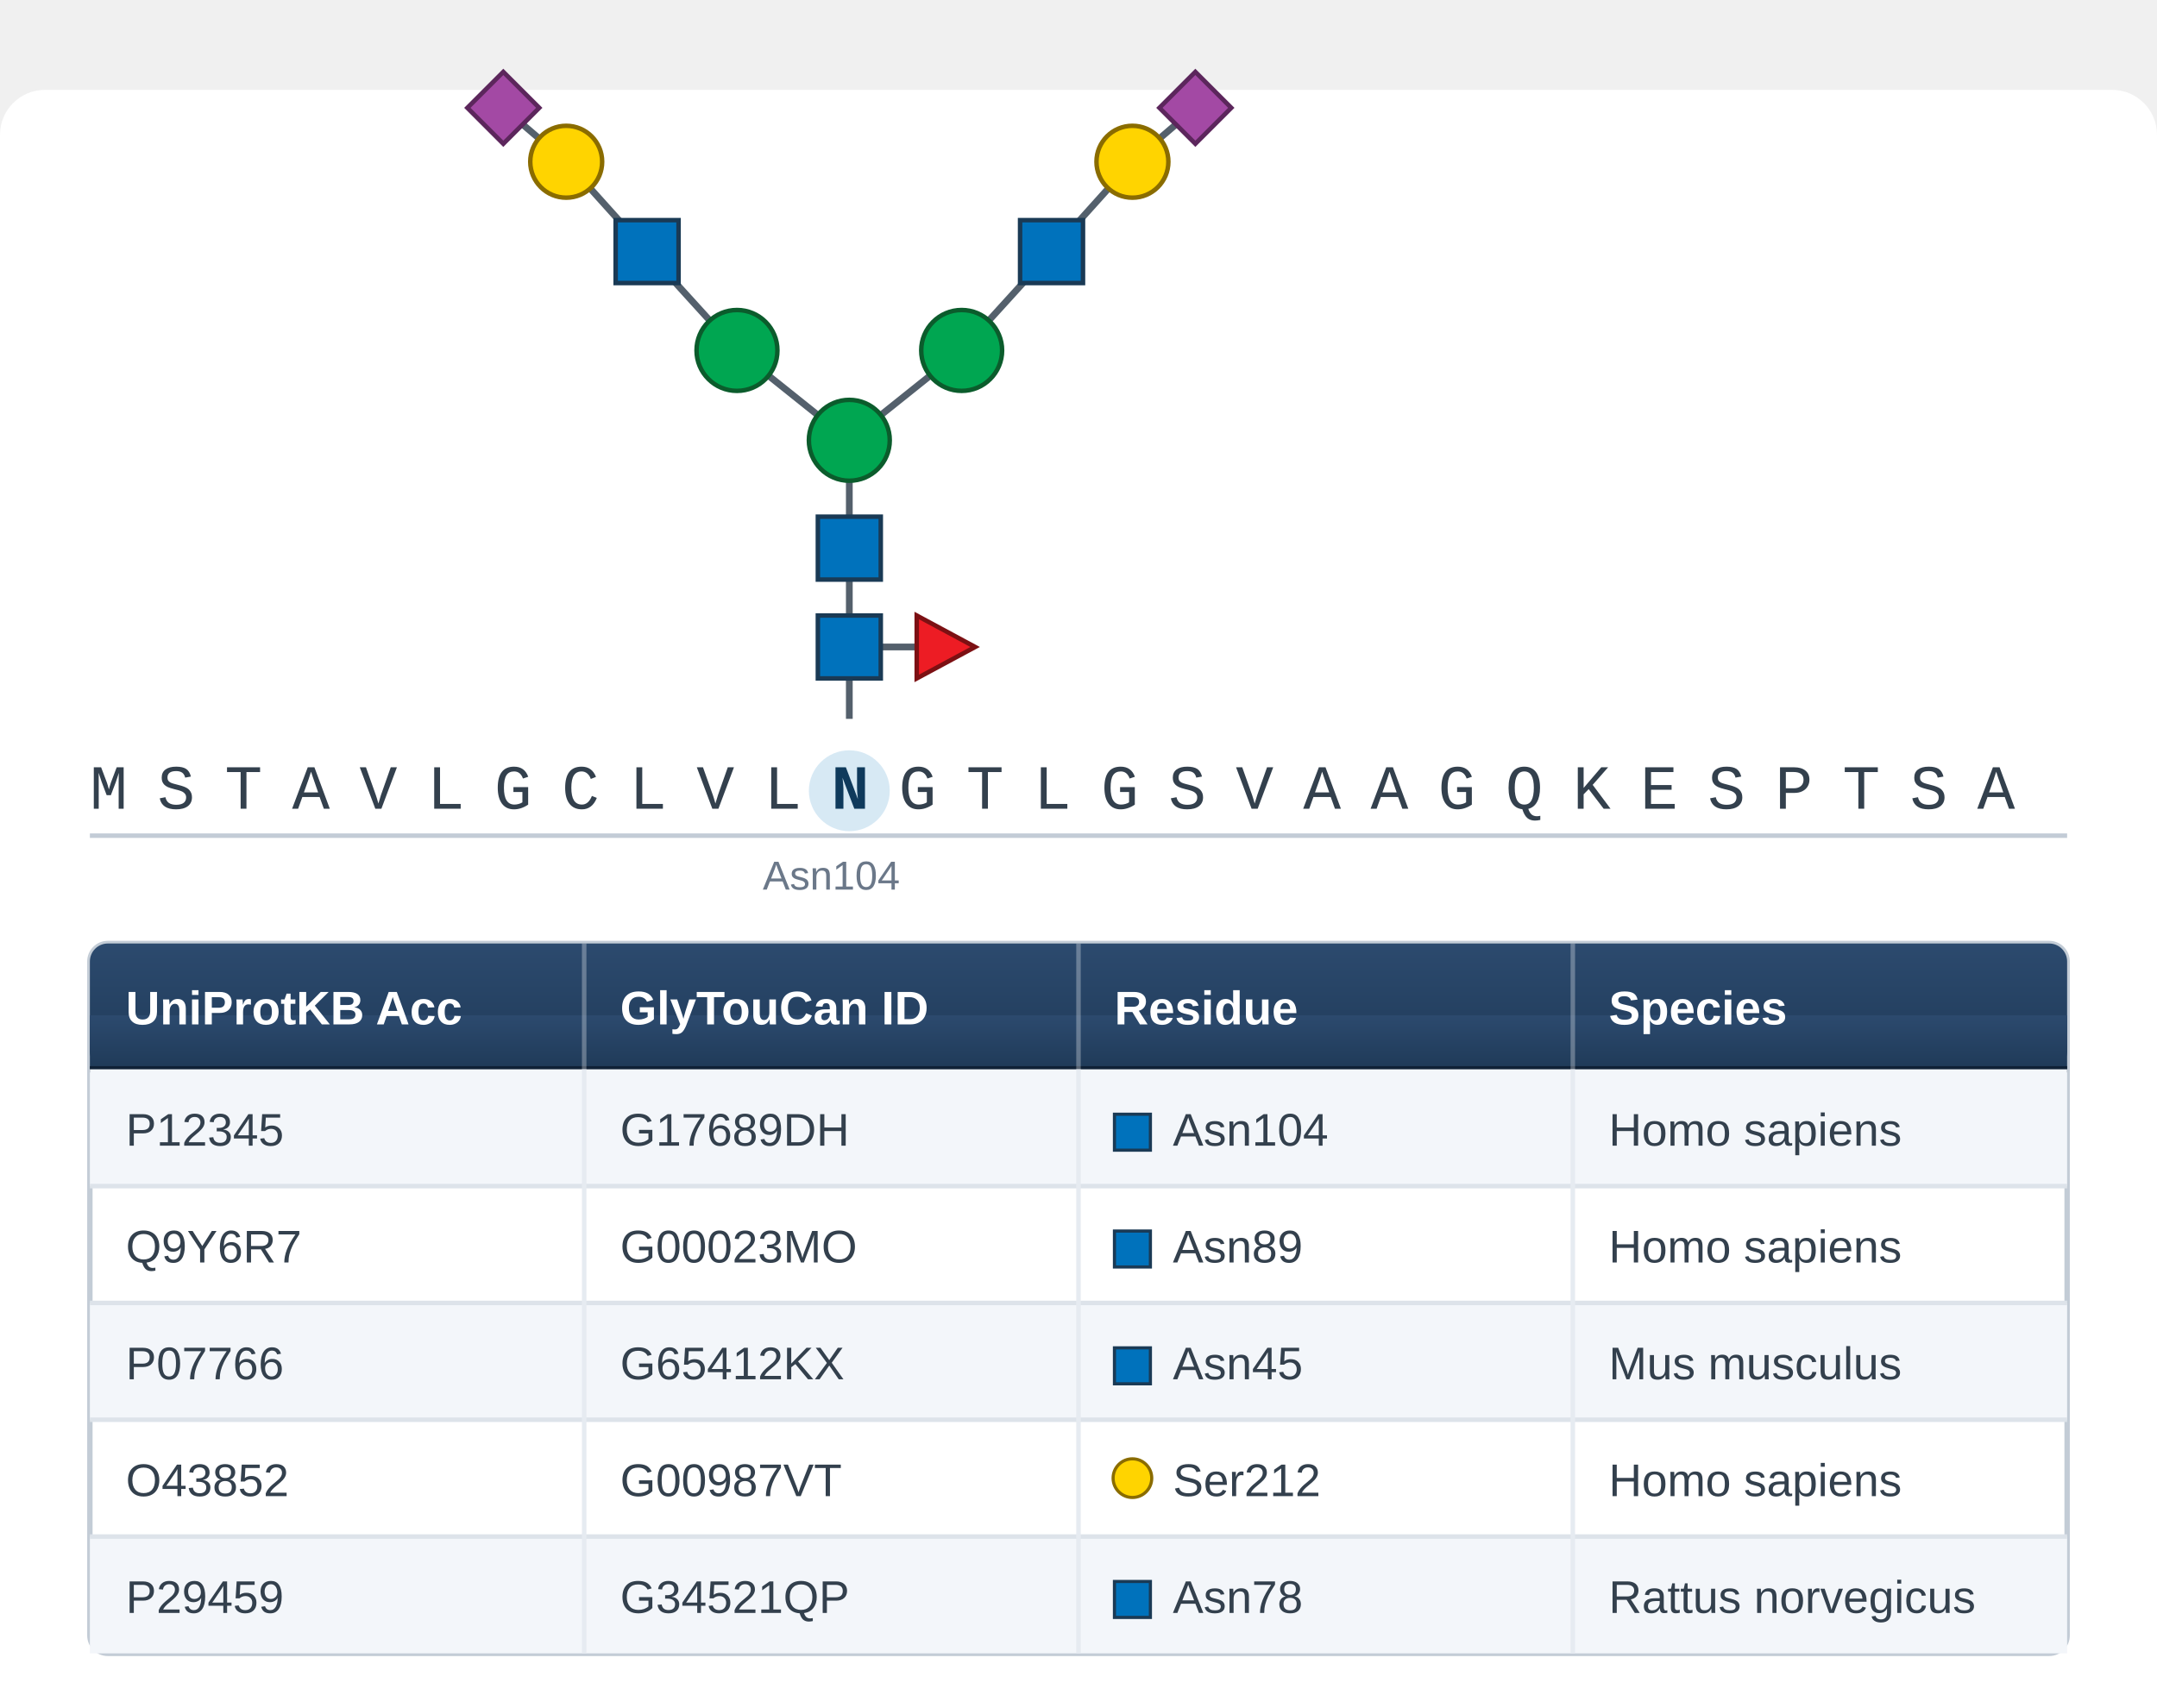
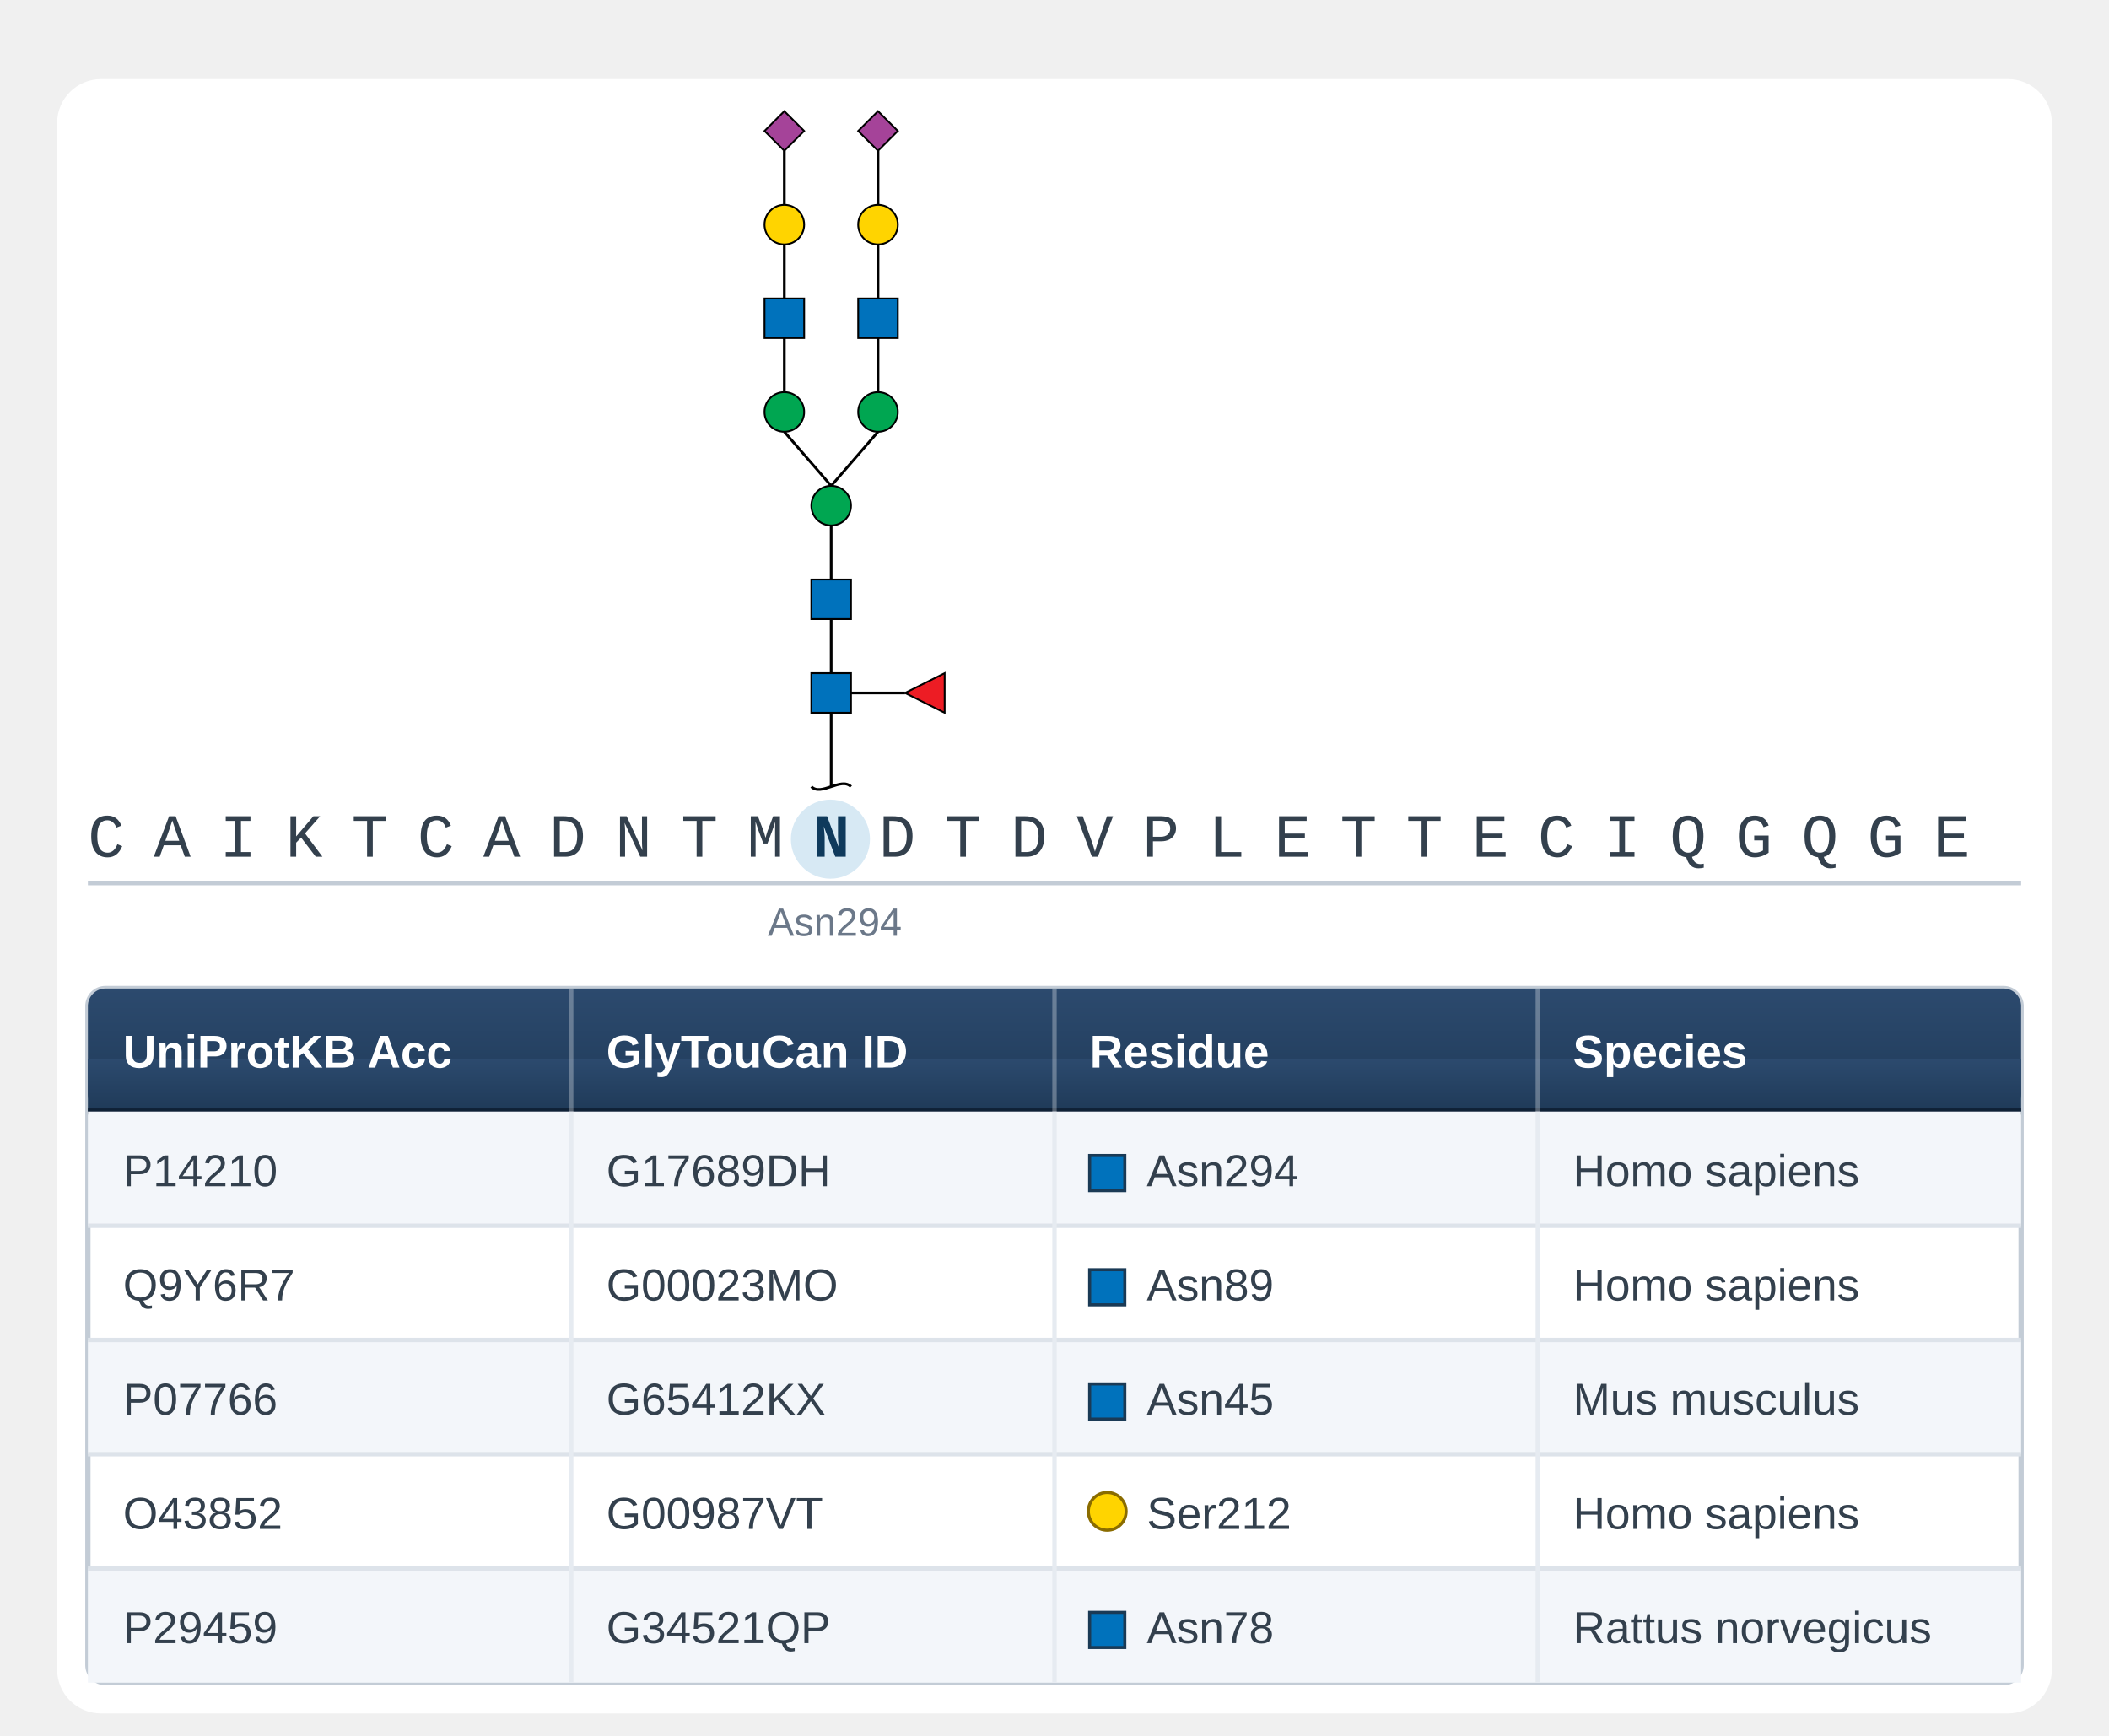
- <svg xmlns="http://www.w3.org/2000/svg" viewBox="0 -10 480 380">
+ <svg xmlns="http://www.w3.org/2000/svg" viewBox="0 -25 480 395">
  <defs>
    <linearGradient id="cardBg" x1="0" y1="0" x2="1" y2="1">
      <stop offset="0%" stop-color="#ffffff" />
      <stop offset="100%" stop-color="#ffffff" />
    </linearGradient>
    <linearGradient id="headerFill" x1="0" y1="0" x2="0" y2="1">
      <stop offset="0%" stop-color="#2c4a6e" />
      <stop offset="100%" stop-color="#1f3a58" />
    </linearGradient>
+     <clipPath clipPathUnits="userSpaceOnUse" id="gly-cp1">
+       <path d="M342 82 L364 82 L364 104 L342 104 Z" />
+     </clipPath>
+     <clipPath clipPathUnits="userSpaceOnUse" id="gly-cp2">
+       <path d="M290 82 L312 82 L312 104 L290 104 Z" />
+     </clipPath>
+     <clipPath clipPathUnits="userSpaceOnUse" id="gly-cp3">
+       <circle cx="249" cy="93" r="11" />
+     </clipPath>
+     <clipPath clipPathUnits="userSpaceOnUse" id="gly-cp4">
+       <circle cx="197" cy="119" r="11" />
+     </clipPath>
+     <clipPath clipPathUnits="userSpaceOnUse" id="gly-cp5">
+       <path d="M134 108 L156 108 L156 130 L134 130 Z" />
+     </clipPath>
+     <clipPath clipPathUnits="userSpaceOnUse" id="gly-cp6">
+       <circle cx="93" cy="119" r="11" />
+     </clipPath>
+     <clipPath clipPathUnits="userSpaceOnUse" id="gly-cp7">
+       <polygon points="41 108 52 119 41 130 30 119" />
+     </clipPath>
+     <clipPath clipPathUnits="userSpaceOnUse" id="gly-cp8">
+       <circle cx="197" cy="67" r="11" />
+     </clipPath>
+     <clipPath clipPathUnits="userSpaceOnUse" id="gly-cp9">
+       <path d="M134 56 L156 56 L156 78 L134 78 Z" />
+     </clipPath>
+     <clipPath clipPathUnits="userSpaceOnUse" id="gly-cp10">
+       <circle cx="93" cy="67" r="11" />
+     </clipPath>
+     <clipPath clipPathUnits="userSpaceOnUse" id="gly-cp11">
+       <polygon points="41 56 52 67 41 78 30 67" />
+     </clipPath>
+     <clipPath clipPathUnits="userSpaceOnUse" id="gly-cp12">
+       <polygon points="353 52 342 30 364 30" />
+     </clipPath>
  </defs>
-   <rect x="0" y="10" width="480" height="380" rx="10" fill="url(#cardBg)" />
-   <g stroke="#54606c" stroke-width="1.5">
-     <line x1="189" y1="150" x2="189" y2="136" />
-     <line x1="189" y1="129" x2="189" y2="112" />
-     <line x1="189" y1="134" x2="207" y2="134" />
-     <line x1="189" y1="105" x2="189" y2="88" />
-     <line x1="189" y1="88" x2="164" y2="68" />
-     <line x1="189" y1="88" x2="214" y2="68" />
-     <line x1="164" y1="68" x2="144" y2="46" />
-     <line x1="214" y1="68" x2="234" y2="46" />
-     <line x1="144" y1="46" x2="126" y2="26" />
-     <line x1="234" y1="46" x2="252" y2="26" />
-     <line x1="126" y1="26" x2="112" y2="14" />
-     <line x1="252" y1="26" x2="266" y2="14" />
+   <rect x="13" y="-7" width="454" height="372" rx="10" fill="url(#cardBg)" />
+   <g transform="translate(174, -12) scale(0.41) translate(130, 0) rotate(90)">
+     <path d="M405 82 C399.5 87.5 410.5 98.5 405 104" style="fill:none; stroke:black; stroke-width:1.5;" />
+     <line x1="405" y1="93" x2="364" y2="93" stroke="black" stroke-width="1.5" />
+     <line x1="342" y1="93" x2="312" y2="93" stroke="black" stroke-width="1.5" />
+     <line x1="290" y1="93" x2="260" y2="93" stroke="black" stroke-width="1.5" />
+     <line x1="238" y1="93" x2="208" y2="119" stroke="black" stroke-width="1.5" />
+     <line x1="238" y1="93" x2="208" y2="67" stroke="black" stroke-width="1.5" />
+     <line x1="353" y1="82" x2="353" y2="52" stroke="black" stroke-width="1.5" />
+     <line x1="186" y1="119" x2="156" y2="119" stroke="black" stroke-width="1.5" />
+     <line x1="134" y1="119" x2="104" y2="119" stroke="black" stroke-width="1.5" />
+     <line x1="82" y1="119" x2="52" y2="119" stroke="black" stroke-width="1.5" />
+     <line x1="186" y1="67" x2="156" y2="67" stroke="black" stroke-width="1.5" />
+     <line x1="134" y1="67" x2="104" y2="67" stroke="black" stroke-width="1.5" />
+     <line x1="82" y1="67" x2="52" y2="67" stroke="black" stroke-width="1.5" />
+     <rect x="342" y="82" width="22" height="22" fill="white" stroke="none" />
+     <rect x="342" y="82" width="22" height="22" fill="rgb(0,114,188)" stroke="none" clip-path="url(#gly-cp1)" />
+     <rect x="342" y="82" width="22" height="22" fill="none" stroke="black" stroke-width="1" />
+     <rect x="290" y="82" width="22" height="22" fill="white" stroke="none" />
+     <rect x="290" y="82" width="22" height="22" fill="rgb(0,114,188)" stroke="none" clip-path="url(#gly-cp2)" />
+     <rect x="290" y="82" width="22" height="22" fill="none" stroke="black" stroke-width="1" />
+     <circle cx="249" cy="93" r="11" fill="white" stroke="none" />
+     <circle cx="249" cy="93" r="11" fill="rgb(0,166,81)" stroke="none" clip-path="url(#gly-cp3)" />
+     <circle cx="249" cy="93" r="11" fill="none" stroke="black" stroke-width="1" />
+     <circle cx="197" cy="119" r="11" fill="white" stroke="none" />
+     <circle cx="197" cy="119" r="11" fill="rgb(0,166,81)" stroke="none" clip-path="url(#gly-cp4)" />
+     <circle cx="197" cy="119" r="11" fill="none" stroke="black" stroke-width="1" />
+     <rect x="134" y="108" width="22" height="22" fill="white" stroke="none" />
+     <rect x="134" y="108" width="22" height="22" fill="rgb(0,114,188)" stroke="none" clip-path="url(#gly-cp5)" />
+     <rect x="134" y="108" width="22" height="22" fill="none" stroke="black" stroke-width="1" />
+     <circle cx="93" cy="119" r="11" fill="white" stroke="none" />
+     <circle cx="93" cy="119" r="11" fill="rgb(255,212,0)" stroke="none" clip-path="url(#gly-cp6)" />
+     <circle cx="93" cy="119" r="11" fill="none" stroke="black" stroke-width="1" />
+     <polygon points="41 108 52 119 41 130 30 119" fill="white" stroke="none" />
+     <polygon points="41 108 52 119 41 130 30 119" fill="rgb(165,67,153)" stroke="none" clip-path="url(#gly-cp7)" />
+     <polygon points="41 108 52 119 41 130 30 119" fill="none" stroke="black" stroke-width="1" />
+     <circle cx="197" cy="67" r="11" fill="white" stroke="none" />
+     <circle cx="197" cy="67" r="11" fill="rgb(0,166,81)" stroke="none" clip-path="url(#gly-cp8)" />
+     <circle cx="197" cy="67" r="11" fill="none" stroke="black" stroke-width="1" />
+     <rect x="134" y="56" width="22" height="22" fill="white" stroke="none" />
+     <rect x="134" y="56" width="22" height="22" fill="rgb(0,114,188)" stroke="none" clip-path="url(#gly-cp9)" />
+     <rect x="134" y="56" width="22" height="22" fill="none" stroke="black" stroke-width="1" />
+     <circle cx="93" cy="67" r="11" fill="white" stroke="none" />
+     <circle cx="93" cy="67" r="11" fill="rgb(255,212,0)" stroke="none" clip-path="url(#gly-cp10)" />
+     <circle cx="93" cy="67" r="11" fill="none" stroke="black" stroke-width="1" />
+     <polygon points="41 56 52 67 41 78 30 67" fill="white" stroke="none" />
+     <polygon points="41 56 52 67 41 78 30 67" fill="rgb(165,67,153)" stroke="none" clip-path="url(#gly-cp11)" />
+     <polygon points="41 56 52 67 41 78 30 67" fill="none" stroke="black" stroke-width="1" />
+     <polygon points="353 52 342 30 364 30" fill="white" stroke="none" />
+     <polygon points="353 52 342 30 364 30" fill="rgb(237,28,36)" stroke="none" clip-path="url(#gly-cp12)" />
+     <polygon points="353 52 342 30 364 30" fill="none" stroke="black" stroke-width="1" />
  </g>
-   <rect x="182" y="127" width="14" height="14" fill="#0072bc" stroke="#1a3a55" stroke-width="1" />
-   <polygon points="217,134 204,141 204,127" fill="#ed1c24" stroke="#7c1013" stroke-width="1" />
-   <rect x="182" y="105" width="14" height="14" fill="#0072bc" stroke="#1a3a55" stroke-width="1" />
-   <circle cx="189" cy="88" r="9" fill="#00a651" stroke="#0b5c2c" stroke-width="1" />
-   <circle cx="164" cy="68" r="9" fill="#00a651" stroke="#0b5c2c" stroke-width="1" />
-   <circle cx="214" cy="68" r="9" fill="#00a651" stroke="#0b5c2c" stroke-width="1" />
-   <rect x="137" y="39" width="14" height="14" fill="#0072bc" stroke="#1a3a55" stroke-width="1" />
-   <rect x="227" y="39" width="14" height="14" fill="#0072bc" stroke="#1a3a55" stroke-width="1" />
-   <circle cx="126" cy="26" r="8" fill="#ffd400" stroke="#8a6c00" stroke-width="1" />
-   <circle cx="252" cy="26" r="8" fill="#ffd400" stroke="#8a6c00" stroke-width="1" />
-   <polygon points="112,6 120,14 112,22 104,14" fill="#a349a4" stroke="#5c265c" stroke-width="1" />
-   <polygon points="266,6 274,14 266,22 258,14" fill="#a349a4" stroke="#5c265c" stroke-width="1" />
  <g font-family="'Courier New', Courier, monospace" font-size="14" fill="#33404d">
    <circle cx="189" cy="166" r="9" fill="#0072bc" opacity="0.16" />
-     <text x="20" y="170">M</text>
-     <text x="35" y="170">S</text>
-     <text x="50" y="170">T</text>
-     <text x="65" y="170">A</text>
-     <text x="80" y="170">V</text>
-     <text x="95" y="170">L</text>
-     <text x="110" y="170">G</text>
-     <text x="125" y="170">C</text>
-     <text x="140" y="170">L</text>
-     <text x="155" y="170">V</text>
-     <text x="170" y="170">L</text>
+     <text x="20" y="170">C</text>
+     <text x="35" y="170">A</text>
+     <text x="50" y="170">I</text>
+     <text x="65" y="170">K</text>
+     <text x="80" y="170">T</text>
+     <text x="95" y="170">C</text>
+     <text x="110" y="170">A</text>
+     <text x="125" y="170">D</text>
+     <text x="140" y="170">N</text>
+     <text x="155" y="170">T</text>
+     <text x="170" y="170">M</text>
    <text x="185" y="170" font-weight="700" fill="#0f3a5c">N</text>
-     <text x="200" y="170">G</text>
+     <text x="200" y="170">D</text>
    <text x="215" y="170">T</text>
-     <text x="230" y="170">L</text>
-     <text x="245" y="170">G</text>
-     <text x="260" y="170">S</text>
-     <text x="275" y="170">V</text>
-     <text x="290" y="170">A</text>
-     <text x="305" y="170">A</text>
-     <text x="320" y="170">G</text>
-     <text x="335" y="170">Q</text>
-     <text x="350" y="170">K</text>
-     <text x="365" y="170">E</text>
-     <text x="380" y="170">S</text>
-     <text x="395" y="170">P</text>
-     <text x="410" y="170">T</text>
-     <text x="425" y="170">S</text>
-     <text x="440" y="170">A</text>
+     <text x="230" y="170">D</text>
+     <text x="245" y="170">V</text>
+     <text x="260" y="170">P</text>
+     <text x="275" y="170">L</text>
+     <text x="290" y="170">E</text>
+     <text x="305" y="170">T</text>
+     <text x="320" y="170">T</text>
+     <text x="335" y="170">E</text>
+     <text x="350" y="170">C</text>
+     <text x="365" y="170">I</text>
+     <text x="380" y="170">Q</text>
+     <text x="395" y="170">G</text>
+     <text x="410" y="170">Q</text>
+     <text x="425" y="170">G</text>
+     <text x="440" y="170">E</text>
  </g>
  <line x1="20" y1="176" x2="460" y2="176" stroke="#c3ccd6" stroke-width="1" />
-   <text x="185" y="188" text-anchor="middle" font-family="Arial, Helvetica, sans-serif" font-size="9" fill="#6b7889">Asn104</text>
+   <text x="190" y="188" text-anchor="middle" font-family="Arial, Helvetica, sans-serif" font-size="9" fill="#6b7889">Asn294</text>
  <g font-family="Arial, Helvetica, sans-serif">
    <rect x="20" y="200" width="440" height="158" rx="4" fill="#ffffff" stroke="#c3ccd6" stroke-width="1.2" />
    <rect x="20" y="200" width="440" height="28" rx="4" fill="url(#headerFill)" />
    <rect x="20" y="216" width="440" height="12" fill="url(#headerFill)" />
    <line x1="20" y1="228" x2="460" y2="228" stroke="#0f2136" stroke-width="1.4" />
    <line x1="130" y1="200" x2="130" y2="228" stroke="#ffffff" stroke-opacity="0.3" stroke-width="1" />
    <line x1="240" y1="200" x2="240" y2="228" stroke="#ffffff" stroke-opacity="0.3" stroke-width="1" />
    <line x1="350" y1="200" x2="350" y2="228" stroke="#ffffff" stroke-opacity="0.3" stroke-width="1" />
    <g font-size="10.5" font-weight="700" fill="#ffffff">
      <text x="28" y="218">UniProtKB Acc</text>
      <text x="248" y="218">Residue</text>
      <text x="358" y="218">Species</text>
      <text x="138" y="218">GlyTouCan ID</text>
    </g>
    <rect x="20" y="228" width="440" height="26" fill="#f3f6fa" />
    <rect x="20" y="280" width="440" height="26" fill="#f3f6fa" />
    <rect x="20" y="332" width="440" height="26" fill="#f3f6fa" />
    <g stroke="#dde3ea" stroke-width="1">
      <line x1="20" y1="254" x2="460" y2="254" />
      <line x1="20" y1="280" x2="460" y2="280" />
      <line x1="20" y1="306" x2="460" y2="306" />
      <line x1="20" y1="332" x2="460" y2="332" />
    </g>
    <g stroke="#e6ebf1" stroke-width="1">
      <line x1="130" y1="228" x2="130" y2="358" />
      <line x1="240" y1="228" x2="240" y2="358" />
      <line x1="350" y1="228" x2="350" y2="358" />
    </g>
    <g font-size="10.2" fill="#33404d">
-       <text x="28" y="245">P12345</text>
+       <text x="28" y="245">P14210</text>
      <text x="138" y="245">G17689DH</text>
      <rect x="248" y="238" width="8" height="8" fill="#0072bc" stroke="#1a3a55" stroke-width="0.7" />
-       <text x="261" y="245">Asn104</text>
+       <text x="261" y="245">Asn294</text>
      <text x="358" y="245">Homo sapiens</text>
      <text x="28" y="271">Q9Y6R7</text>
      <text x="138" y="271">G00023MO</text>
      <rect x="248" y="264" width="8" height="8" fill="#0072bc" stroke="#1a3a55" stroke-width="0.7" />
      <text x="261" y="271">Asn89</text>
      <text x="358" y="271">Homo sapiens</text>
      <text x="28" y="297">P07766</text>
      <text x="138" y="297">G65412KX</text>
      <rect x="248" y="290" width="8" height="8" fill="#0072bc" stroke="#1a3a55" stroke-width="0.7" />
      <text x="261" y="297">Asn45</text>
      <text x="358" y="297">Mus musculus</text>
      <text x="28" y="323">O43852</text>
      <text x="138" y="323">G00987VT</text>
      <circle cx="252" cy="319" r="4.3" fill="#ffd400" stroke="#8a6c00" stroke-width="0.7" />
      <text x="261" y="323">Ser212</text>
      <text x="358" y="323">Homo sapiens</text>
      <text x="28" y="349">P29459</text>
      <text x="138" y="349">G34521QP</text>
      <rect x="248" y="342" width="8" height="8" fill="#0072bc" stroke="#1a3a55" stroke-width="0.7" />
      <text x="261" y="349">Asn78</text>
      <text x="358" y="349">Rattus norvegicus</text>
    </g>
  </g>
</svg>
